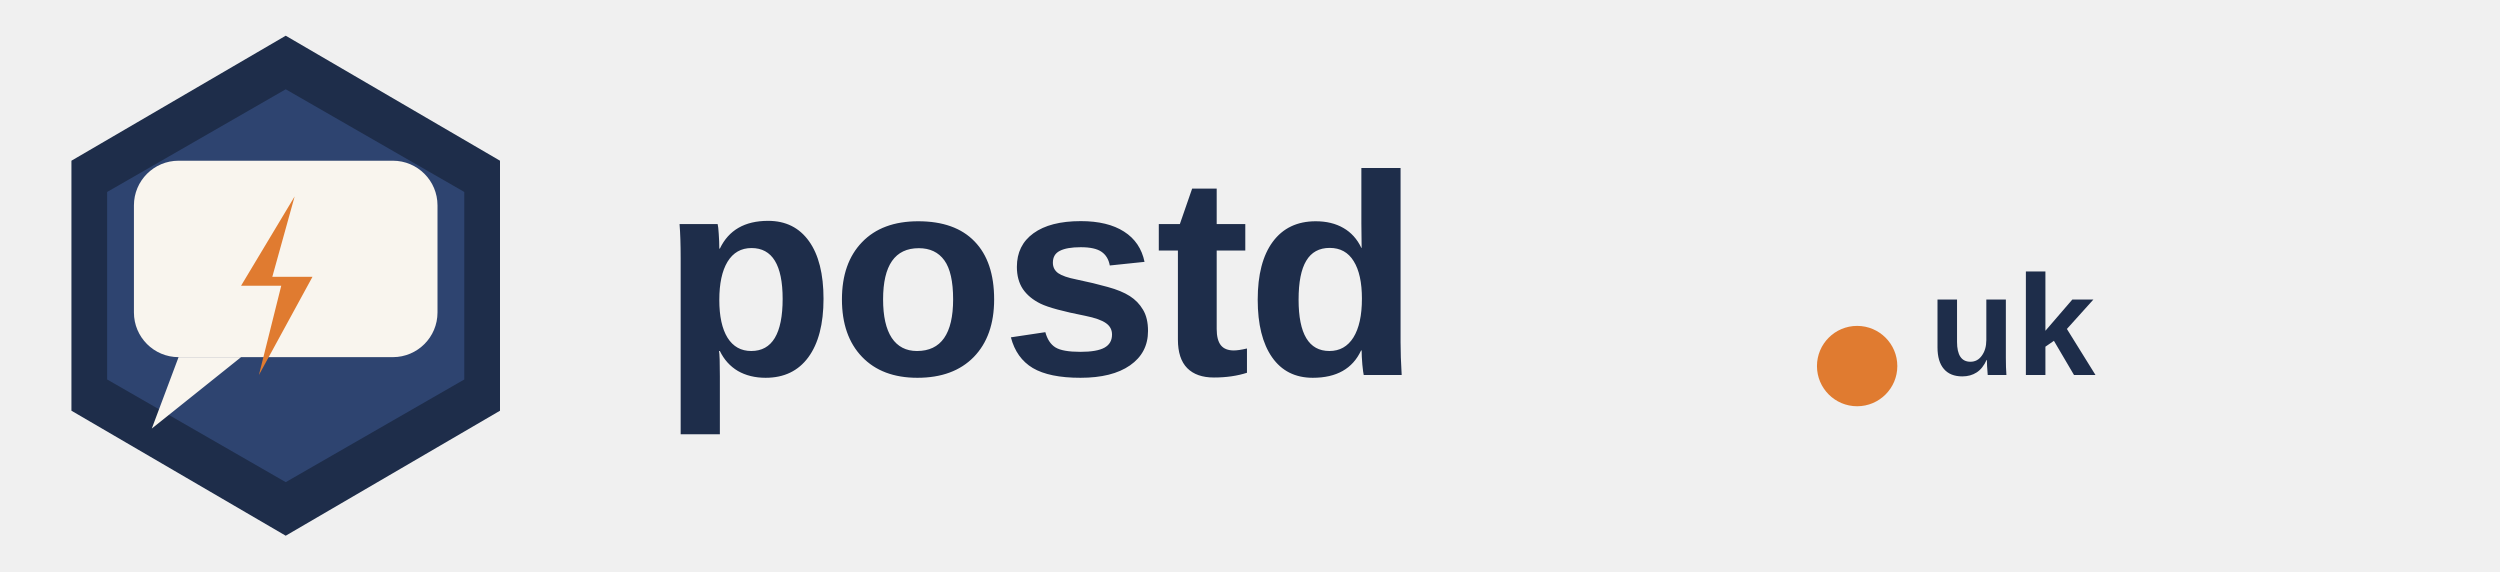
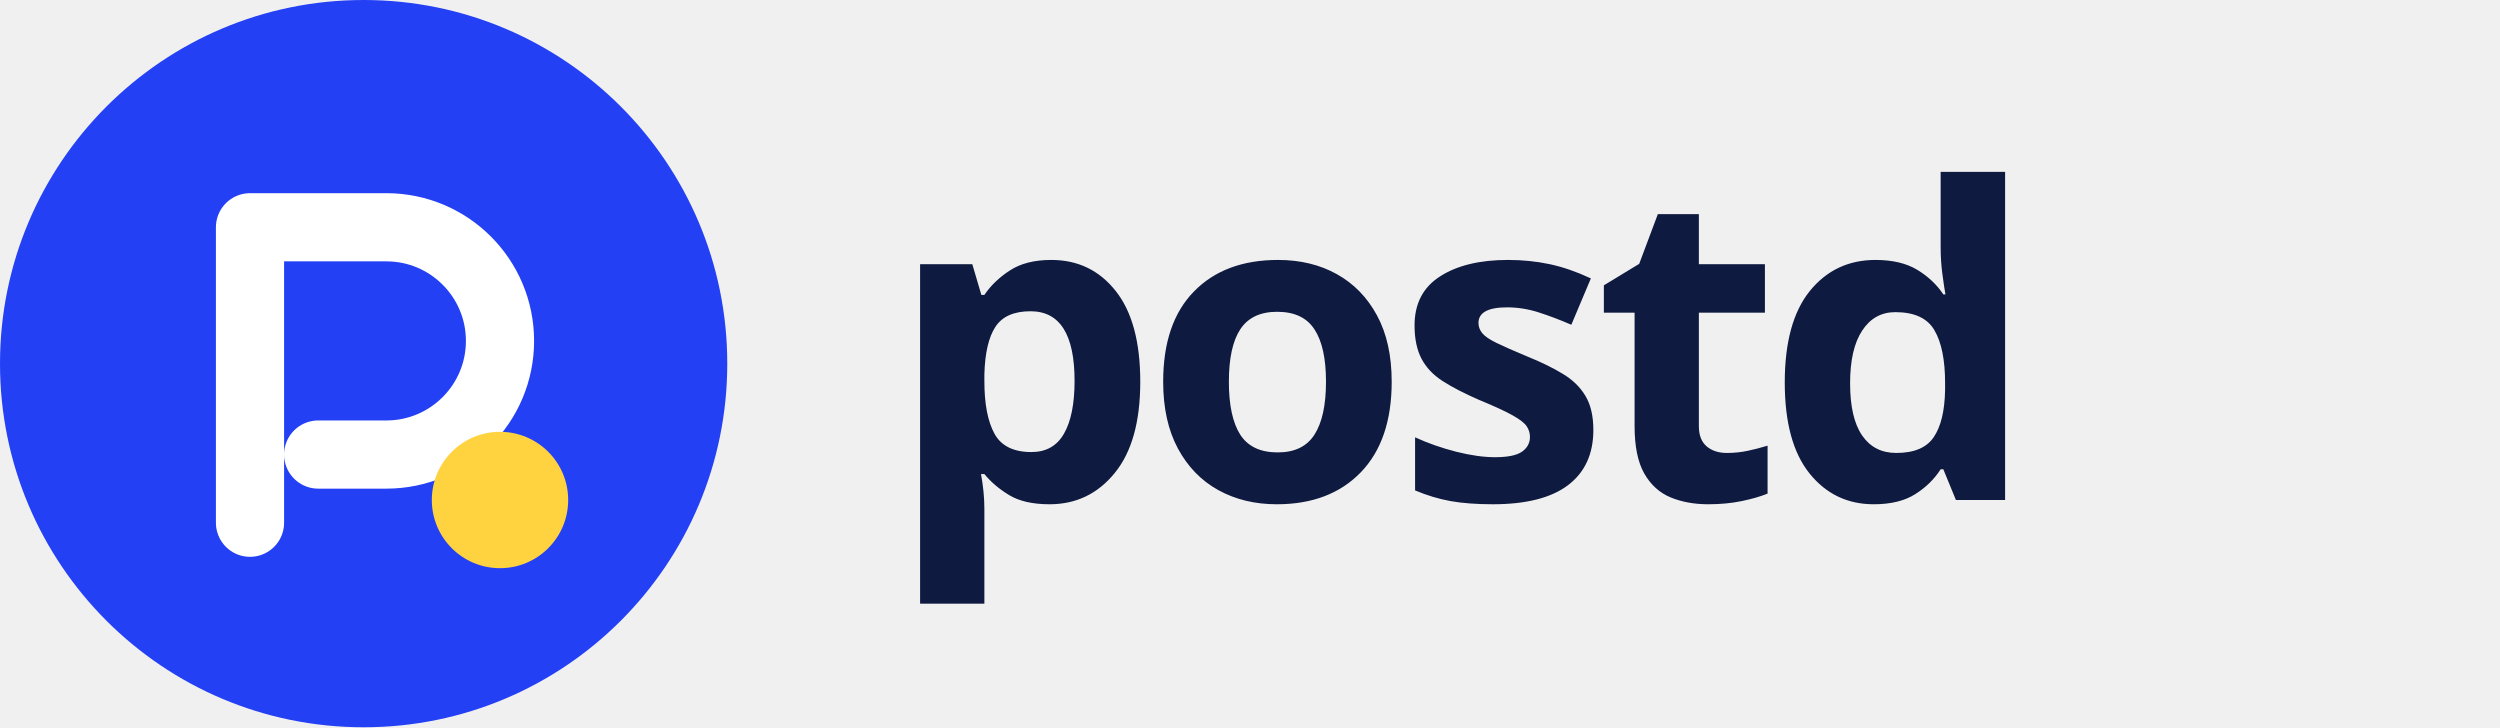
- <svg xmlns="http://www.w3.org/2000/svg" viewBox="0 0 280 64" fill="none" role="img" aria-label="postd.uk">
-   <polygon points="32,4 56,18 56,46 32,60 8,46 8,18" fill="#1E2D4A" />
-   <polygon points="32,10 52,21.5 52,42.5 32,54 12,42.5 12,21.5" fill="#2E4470" />
-   <rect x="15" y="18" width="34" height="22" rx="5" ry="5" fill="#F9F5EE" />
-   <path d="M20 40 L17 48 L27 40 Z" fill="#F9F5EE" />
-   <path d="M33 22 L27 32 L31.5 32 L29 42 L35 31 L30.5 31 Z" fill="#E07B30" />
-   <text x="74" y="42" font-family="Syne, 'Helvetica Neue', Arial, sans-serif" font-weight="700" font-size="32" letter-spacing="-0.5" fill="#1E2D4A">postd</text>
-   <circle cx="208" cy="41" r="4.5" fill="#E07B30" />
-   <text x="216" y="42" font-family="Syne, 'Helvetica Neue', Arial, sans-serif" font-weight="700" font-size="16" letter-spacing="0" fill="#1E2D4A">uk</text>
+ <svg xmlns="http://www.w3.org/2000/svg" viewBox="0 0 220 64">
+   <circle cx="32" cy="32" r="32" fill="#2340F5" />
+   <path d="M22 46V20h12a10 10 0 0 1 0 20h-6" fill="none" stroke="#FFFFFF" stroke-width="6" stroke-linecap="round" stroke-linejoin="round" />
+   <circle cx="44" cy="44" r="6" fill="#FFD23F" />
+   <text x="78" y="44" font-family="Sora, 'Plus Jakarta Sans', system-ui, sans-serif" font-weight="800" font-size="38" letter-spacing="-1.4" fill="#0E1A3F">postd</text>
</svg>
